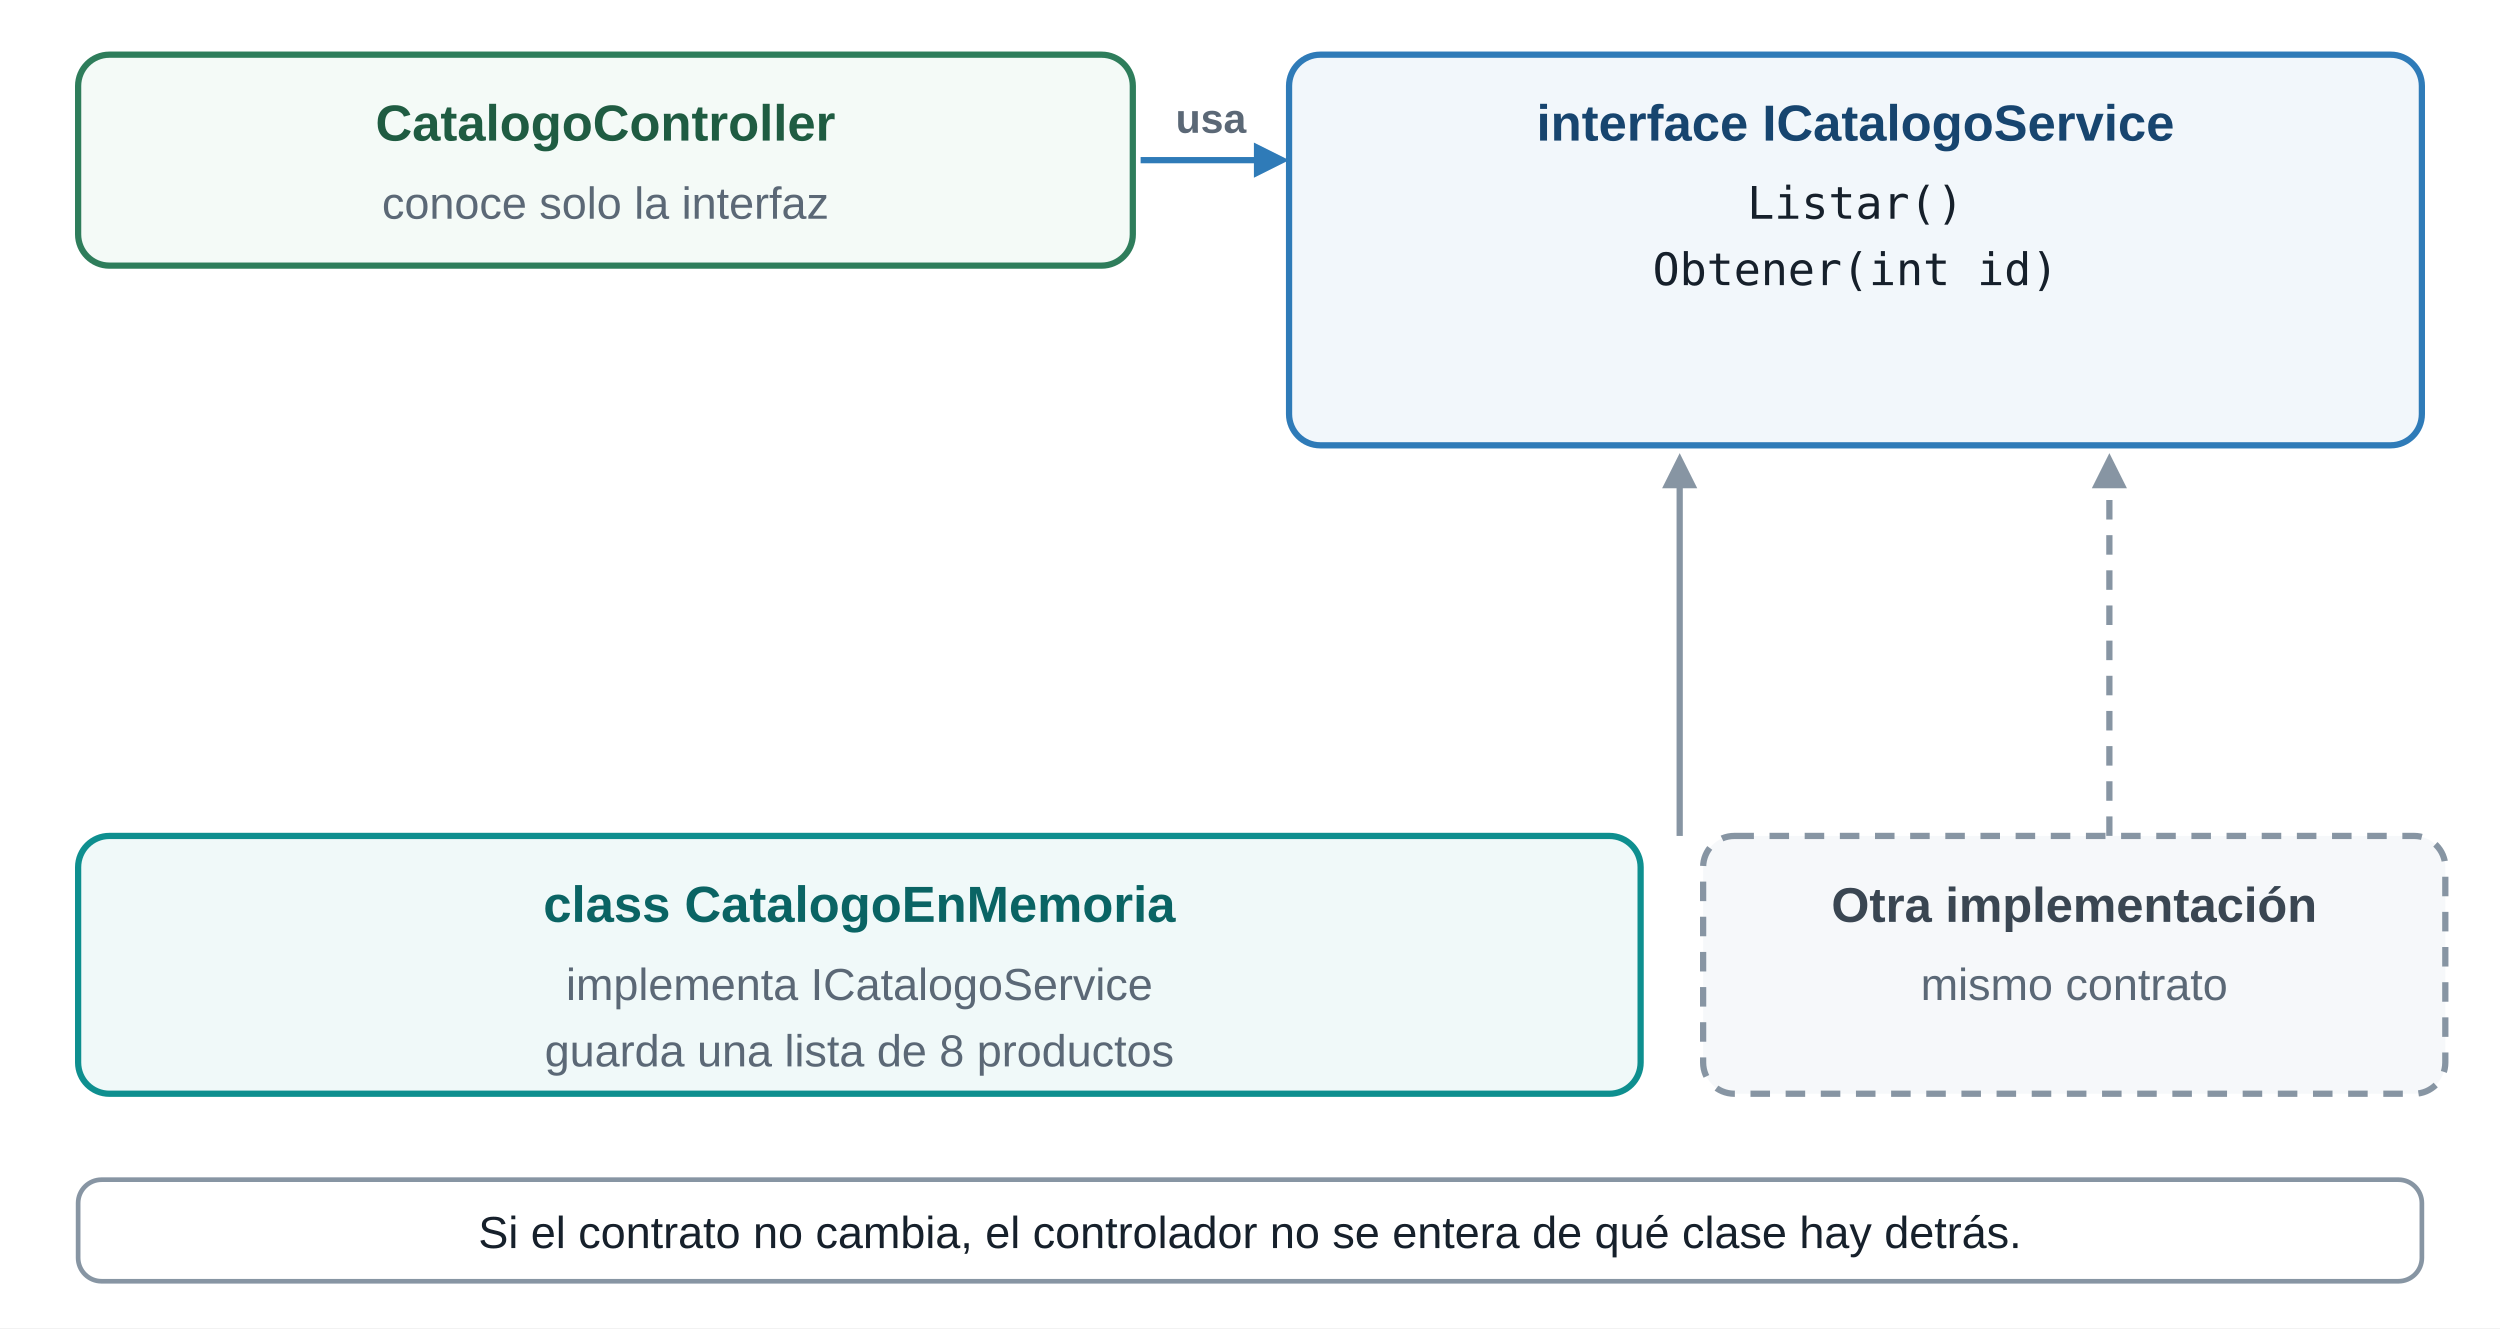
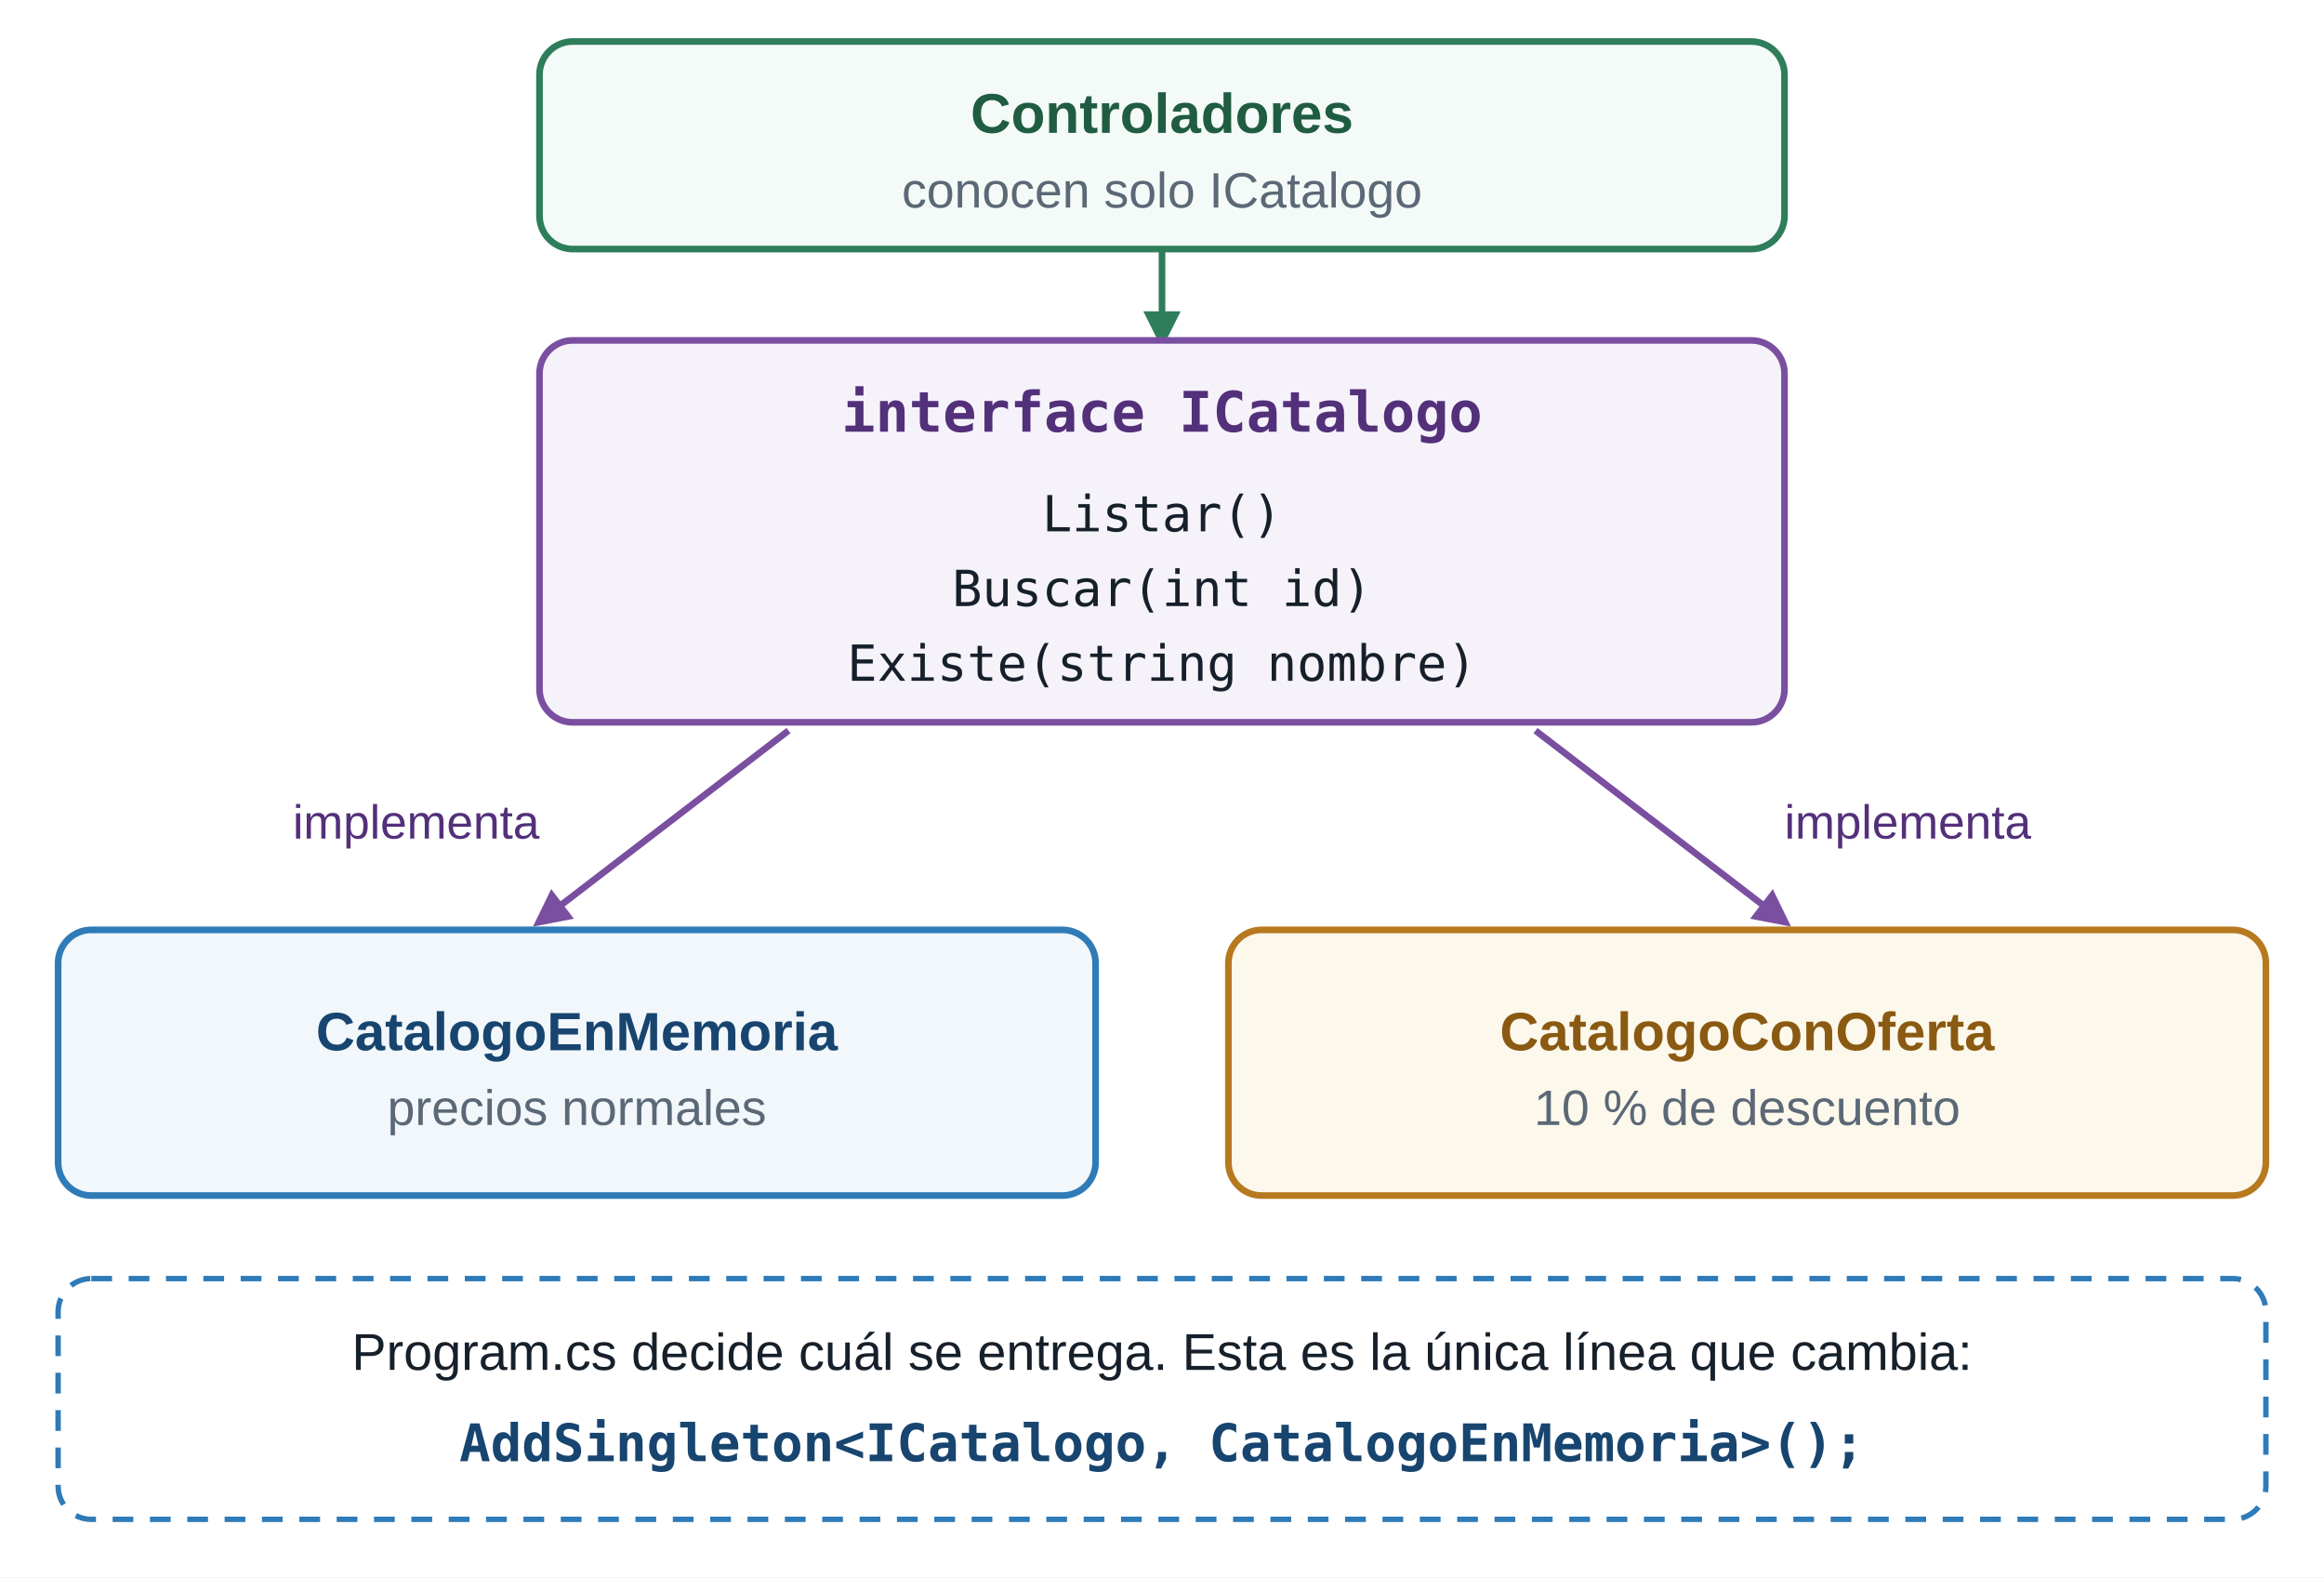
- <svg xmlns="http://www.w3.org/2000/svg" width="640" height="340" viewBox="0 0 640 340" role="img" aria-labelledby="t d">
+ <svg xmlns="http://www.w3.org/2000/svg" width="560" height="380" viewBox="0 0 560 380" role="img" aria-labelledby="t d">
  <defs>
    <marker id="f-azul" markerWidth="9" markerHeight="9" refX="7" refY="4.5" orient="auto" markerUnits="userSpaceOnUse">
      <path d="M0,0 L9,4.5 L0,9 Z" fill="#2f7bb8" />
    </marker>
    <marker id="f-verde" markerWidth="9" markerHeight="9" refX="7" refY="4.5" orient="auto" markerUnits="userSpaceOnUse">
      <path d="M0,0 L9,4.5 L0,9 Z" fill="#2e7d5b" />
    </marker>
-     <marker id="f-rojo" markerWidth="9" markerHeight="9" refX="7" refY="4.5" orient="auto" markerUnits="userSpaceOnUse">
-       <path d="M0,0 L9,4.5 L0,9 Z" fill="#a32d22" />
+     <marker id="f-ambar" markerWidth="9" markerHeight="9" refX="7" refY="4.5" orient="auto" markerUnits="userSpaceOnUse">
+       <path d="M0,0 L9,4.5 L0,9 Z" fill="#b7791f" />
    </marker>
    <marker id="f-teal" markerWidth="9" markerHeight="9" refX="7" refY="4.5" orient="auto" markerUnits="userSpaceOnUse">
      <path d="M0,0 L9,4.5 L0,9 Z" fill="#0e8f8f" />
    </marker>
-     <marker id="f-ambar" markerWidth="9" markerHeight="9" refX="7" refY="4.5" orient="auto" markerUnits="userSpaceOnUse">
-       <path d="M0,0 L9,4.5 L0,9 Z" fill="#b7791f" />
+     <marker id="f-viol" markerWidth="9" markerHeight="9" refX="7" refY="4.5" orient="auto" markerUnits="userSpaceOnUse">
+       <path d="M0,0 L9,4.5 L0,9 Z" fill="#7a4fa0" />
+     </marker>
+     <marker id="f-rojo" markerWidth="9" markerHeight="9" refX="7" refY="4.5" orient="auto" markerUnits="userSpaceOnUse">
+       <path d="M0,0 L9,4.5 L0,9 Z" fill="#a32d22" />
    </marker>
    <marker id="f-gris" markerWidth="9" markerHeight="9" refX="7" refY="4.5" orient="auto" markerUnits="userSpaceOnUse">
      <path d="M0,0 L9,4.5 L0,9 Z" fill="#8795a3" />
    </marker>
-     <marker id="f-viol" markerWidth="9" markerHeight="9" refX="7" refY="4.5" orient="auto" markerUnits="userSpaceOnUse">
-       <path d="M0,0 L9,4.5 L0,9 Z" fill="#7a4fa0" />
-     </marker>
  </defs>
-   <rect x="0" y="0" width="640" height="340" fill="#ffffff" />
+   <rect x="0" y="0" width="560" height="380" fill="#ffffff" />
  <g font-family="Segoe UI, Helvetica Neue, Arial, sans-serif">
-     <rect x="20" y="14" width="270" height="54" rx="8" fill="#f4faf7" stroke="#2e7d5b" stroke-width="1.6" />
-     <text x="155.0" y="36" font-size="13" fill="#1f5c42" font-weight="700" text-anchor="middle" font-family="Segoe UI, Helvetica Neue, Arial, sans-serif" xml:space="preserve">CatalogoController</text>
-     <text x="155.0" y="56" font-size="11.5" fill="#5b6876" font-weight="400" text-anchor="middle" font-family="Segoe UI, Helvetica Neue, Arial, sans-serif" xml:space="preserve">conoce solo la interfaz</text>
-     <rect x="330" y="14" width="290" height="100" rx="8" fill="#f2f7fb" stroke="#2f7bb8" stroke-width="1.6" />
-     <text x="475.0" y="36" font-size="13" fill="#17456f" font-weight="700" text-anchor="middle" font-family="Segoe UI, Helvetica Neue, Arial, sans-serif" xml:space="preserve">interface ICatalogoService</text>
-     <text x="475.0" y="56" font-size="11.5" fill="#16202b" font-weight="400" text-anchor="middle" font-family="Cascadia Mono, Consolas, monospace" xml:space="preserve">Listar()</text>
-     <text x="475.0" y="73" font-size="11.5" fill="#16202b" font-weight="400" text-anchor="middle" font-family="Cascadia Mono, Consolas, monospace" xml:space="preserve">Obtener(int id)</text>
-     <path d="M 292 41 L 328 41" fill="none" stroke="#2f7bb8" stroke-width="1.6" marker-end="url(#f-azul)" />
-     <text x="310" y="34" font-size="10.5" fill="#5b6876" font-weight="600" text-anchor="middle" font-family="Segoe UI, Helvetica Neue, Arial, sans-serif" xml:space="preserve">usa</text>
-     <path d="M 430 214 L 430 118" fill="none" stroke="#8795a3" stroke-width="1.6" marker-end="url(#f-gris)" />
-     <path d="M 540 214 L 540 118" fill="none" stroke="#8795a3" stroke-width="1.6" stroke-dasharray="5 4" marker-end="url(#f-gris)" />
-     <rect x="20" y="214" width="400" height="66" rx="8" fill="#f0f9f9" stroke="#0e8f8f" stroke-width="1.6" />
-     <text x="220.0" y="236" font-size="13" fill="#0a6464" font-weight="700" text-anchor="middle" font-family="Segoe UI, Helvetica Neue, Arial, sans-serif" xml:space="preserve">class CatalogoEnMemoria</text>
-     <text x="220.0" y="256" font-size="11.5" fill="#5b6876" font-weight="400" text-anchor="middle" font-family="Segoe UI, Helvetica Neue, Arial, sans-serif" xml:space="preserve">implementa ICatalogoService</text>
-     <text x="220.0" y="273" font-size="11.5" fill="#5b6876" font-weight="400" text-anchor="middle" font-family="Segoe UI, Helvetica Neue, Arial, sans-serif" xml:space="preserve">guarda una lista de 8 productos</text>
-     <rect x="436" y="214" width="190" height="66" rx="8" fill="#f6f8fa" stroke="#8795a3" stroke-width="1.6" stroke-dasharray="5 4" />
-     <text x="531.0" y="236" font-size="12.5" fill="#3a4652" font-weight="700" text-anchor="middle" font-family="Segoe UI, Helvetica Neue, Arial, sans-serif" xml:space="preserve">Otra implementación</text>
-     <text x="531.0" y="256" font-size="11.5" fill="#5b6876" font-weight="400" text-anchor="middle" font-family="Segoe UI, Helvetica Neue, Arial, sans-serif" xml:space="preserve">mismo contrato</text>
-     <rect x="20" y="302" width="600" height="26" rx="6" fill="#ffffff" stroke="#8795a3" stroke-width="1.2" />
-     <text x="320.0" y="319.5" font-size="11.5" fill="#16202b" font-weight="400" text-anchor="middle" font-family="Segoe UI, Helvetica Neue, Arial, sans-serif" xml:space="preserve">Si el contrato no cambia, el controlador no se entera de qué clase hay detrás.</text>
+     <rect x="130" y="10" width="300" height="50" rx="8" fill="#f4faf7" stroke="#2e7d5b" stroke-width="1.6" />
+     <text x="280.0" y="32.0" font-size="13.5" fill="#1f5c42" font-weight="700" text-anchor="middle" font-family="Segoe UI, Helvetica Neue, Arial, sans-serif" xml:space="preserve">Controladores</text>
+     <text x="280.0" y="50.0" font-size="12" fill="#5b6876" font-weight="400" text-anchor="middle" font-family="Segoe UI, Helvetica Neue, Arial, sans-serif" xml:space="preserve">conocen solo ICatalogo</text>
+     <path d="M 280 60 L 280 82" fill="none" stroke="#2e7d5b" stroke-width="1.6" marker-end="url(#f-verde)" />
+     <rect x="130" y="82" width="300" height="92" rx="8" fill="#f6f2fa" stroke="#7a4fa0" stroke-width="1.6" />
+     <text x="280" y="104" font-size="13.5" fill="#53307a" font-weight="700" text-anchor="middle" font-family="Cascadia Mono, Consolas, monospace" xml:space="preserve">interface ICatalogo</text>
+     <text x="280" y="128" font-size="12" fill="#16202b" font-weight="400" text-anchor="middle" font-family="Cascadia Mono, Consolas, monospace" xml:space="preserve">Listar()</text>
+     <text x="280" y="146" font-size="12" fill="#16202b" font-weight="400" text-anchor="middle" font-family="Cascadia Mono, Consolas, monospace" xml:space="preserve">Buscar(int id)</text>
+     <text x="280" y="164" font-size="12" fill="#16202b" font-weight="400" text-anchor="middle" font-family="Cascadia Mono, Consolas, monospace" xml:space="preserve">Existe(string nombre)</text>
+     <path d="M 190 176 L 130 222" fill="none" stroke="#7a4fa0" stroke-width="1.6" marker-end="url(#f-viol)" />
+     <path d="M 370 176 L 430 222" fill="none" stroke="#7a4fa0" stroke-width="1.6" marker-end="url(#f-viol)" />
+     <text x="130" y="202" font-size="11.5" fill="#53307a" font-weight="400" text-anchor="end" font-family="Segoe UI, Helvetica Neue, Arial, sans-serif" xml:space="preserve">implementa</text>
+     <text x="430" y="202" font-size="11.5" fill="#53307a" font-weight="400" text-anchor="start" font-family="Segoe UI, Helvetica Neue, Arial, sans-serif" xml:space="preserve">implementa</text>
+     <rect x="14" y="224" width="250" height="64" rx="8" fill="#f2f7fb" stroke="#2f7bb8" stroke-width="1.6" />
+     <text x="139.0" y="253.0" font-size="13" fill="#17456f" font-weight="700" text-anchor="middle" font-family="Segoe UI, Helvetica Neue, Arial, sans-serif" xml:space="preserve">CatalogoEnMemoria</text>
+     <text x="139.0" y="271.0" font-size="12" fill="#5b6876" font-weight="400" text-anchor="middle" font-family="Segoe UI, Helvetica Neue, Arial, sans-serif" xml:space="preserve">precios normales</text>
+     <rect x="296" y="224" width="250" height="64" rx="8" fill="#fdf8ec" stroke="#b7791f" stroke-width="1.6" />
+     <text x="421.0" y="253.0" font-size="13" fill="#8a5a12" font-weight="700" text-anchor="middle" font-family="Segoe UI, Helvetica Neue, Arial, sans-serif" xml:space="preserve">CatalogoConOferta</text>
+     <text x="421.0" y="271.0" font-size="12" fill="#5b6876" font-weight="400" text-anchor="middle" font-family="Segoe UI, Helvetica Neue, Arial, sans-serif" xml:space="preserve">10 % de descuento</text>
+     <rect x="14" y="308" width="532" height="58" rx="8" fill="#ffffff" stroke="#2f7bb8" stroke-width="1.3" stroke-dasharray="5 4" />
+     <text x="280" y="330" font-size="12.5" fill="#16202b" font-weight="400" text-anchor="middle" font-family="Segoe UI, Helvetica Neue, Arial, sans-serif" xml:space="preserve">Program.cs decide cuál se entrega. Esta es la única línea que cambia:</text>
+     <text x="280" y="352" font-size="12.5" fill="#17456f" font-weight="700" text-anchor="middle" font-family="Cascadia Mono, Consolas, monospace" xml:space="preserve">AddSingleton&lt;ICatalogo, CatalogoEnMemoria&gt;();</text>
  </g>
</svg>
